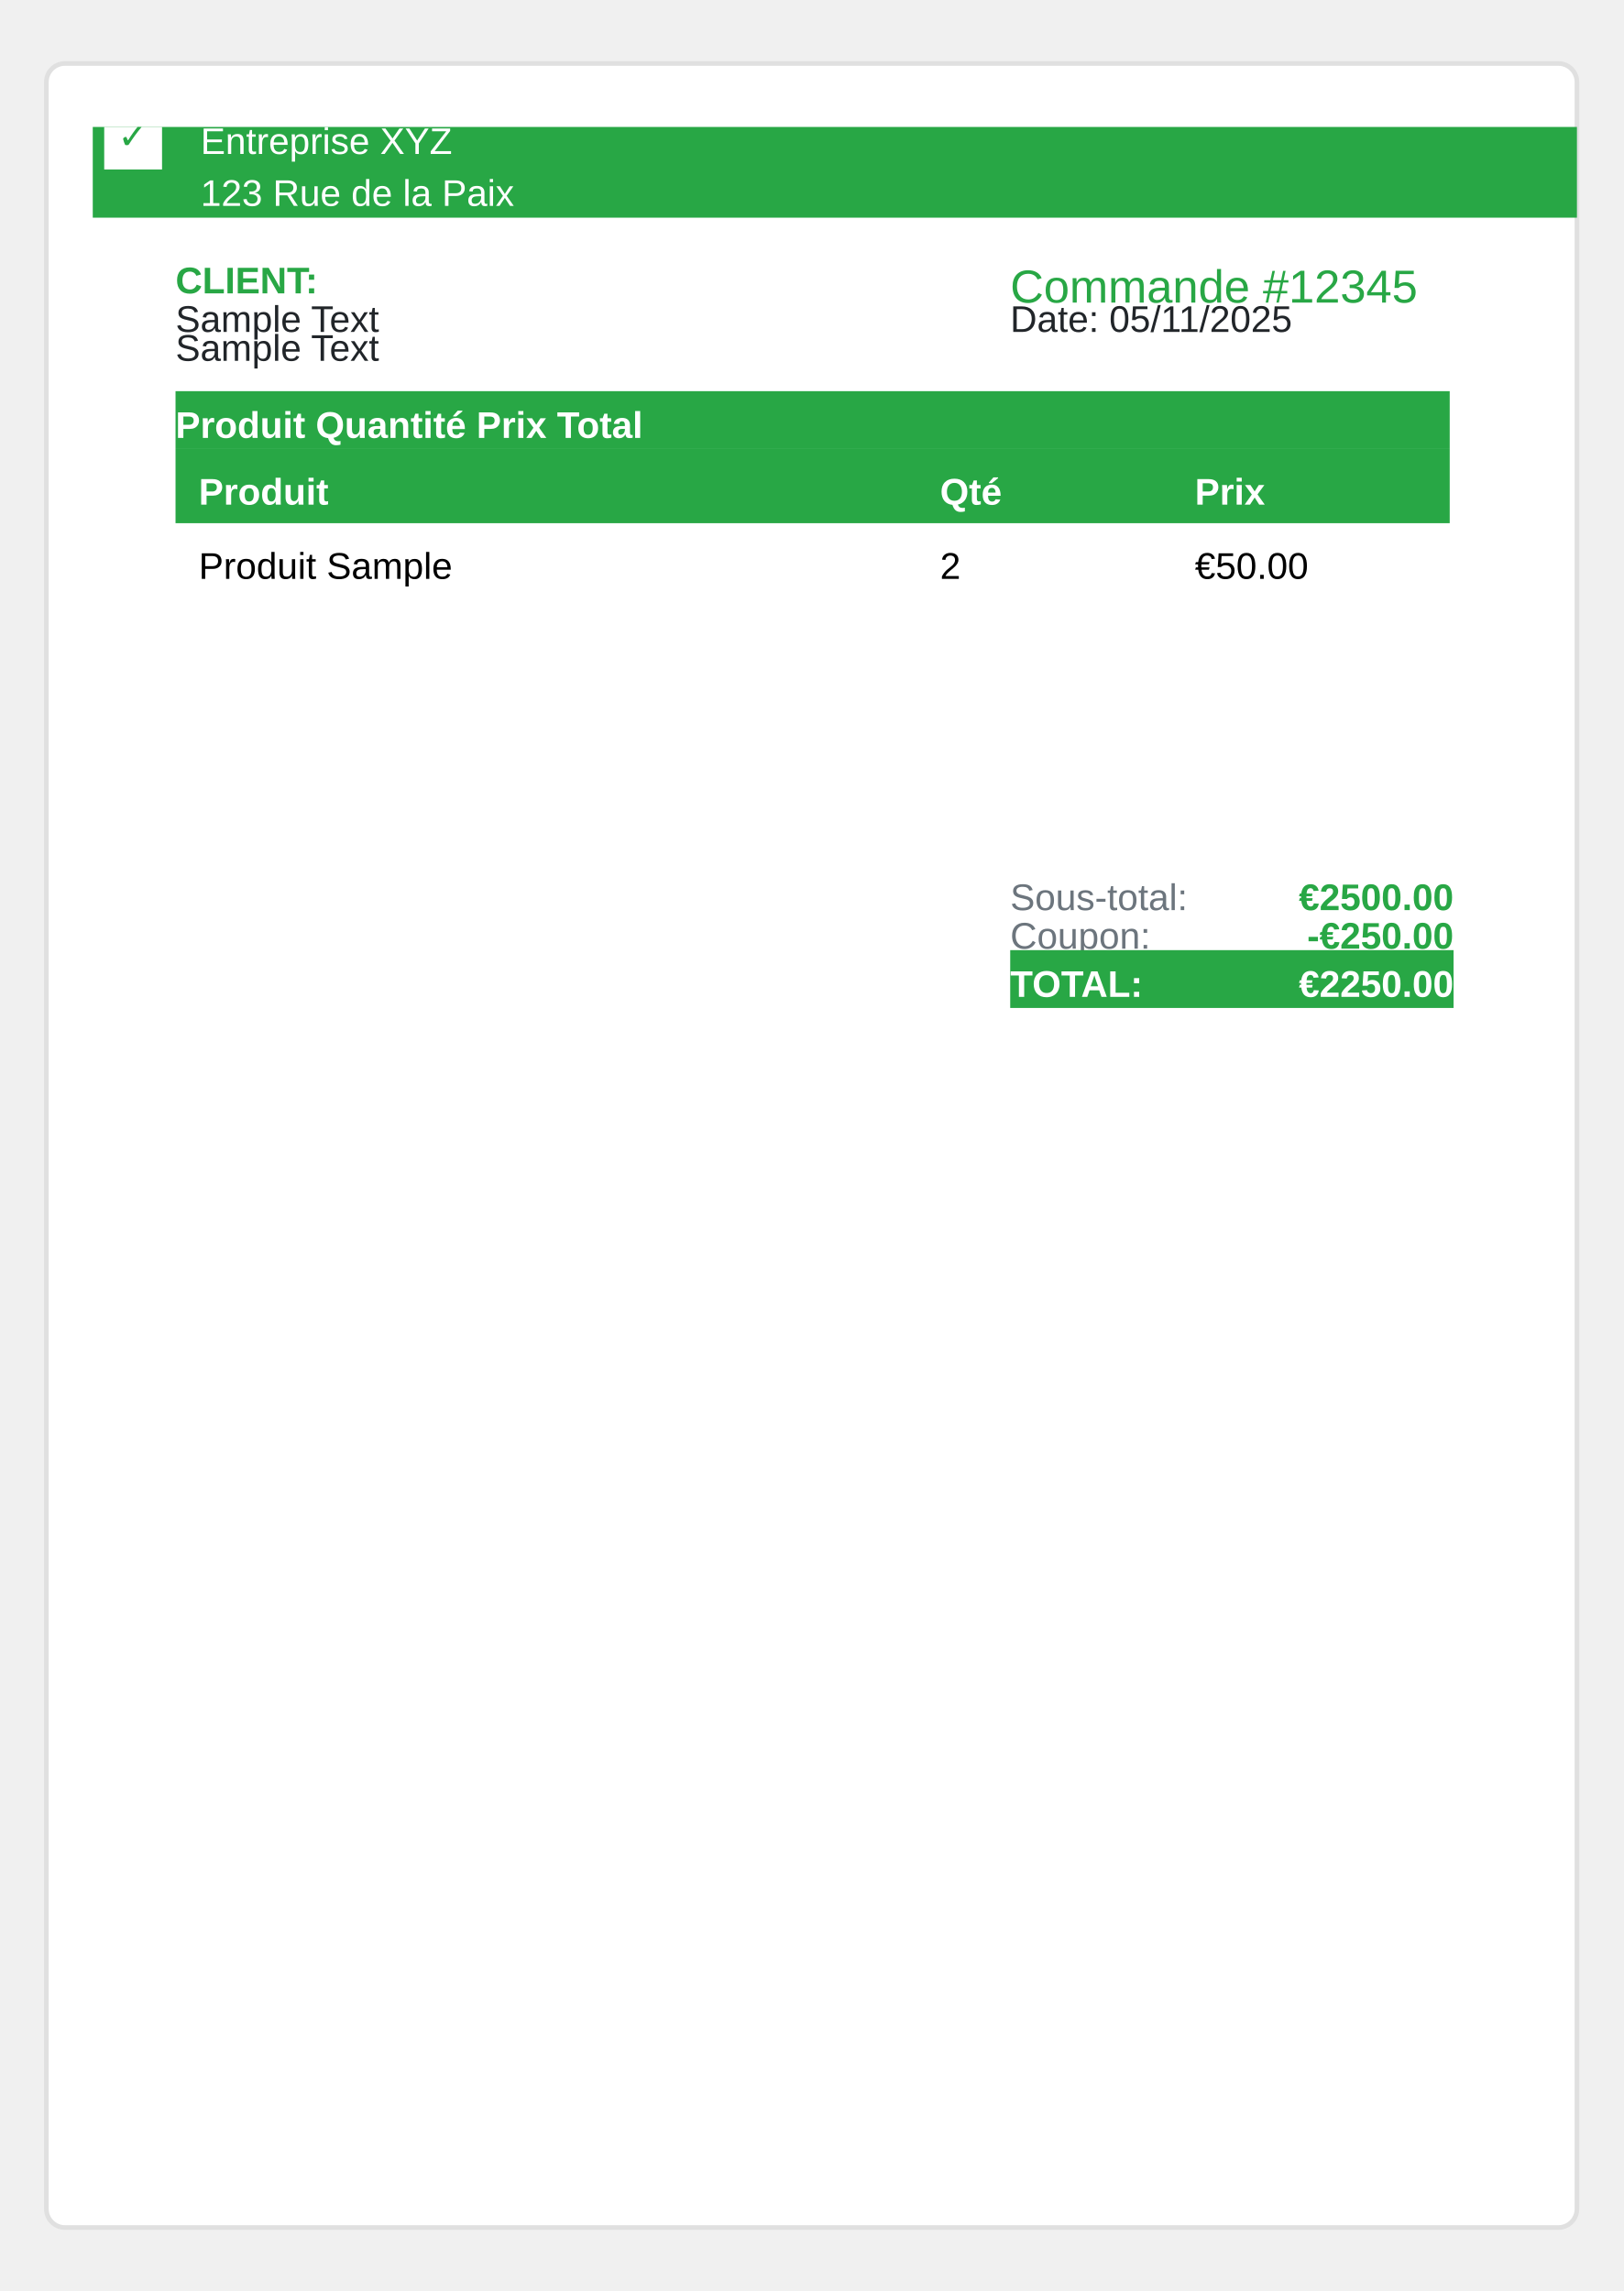
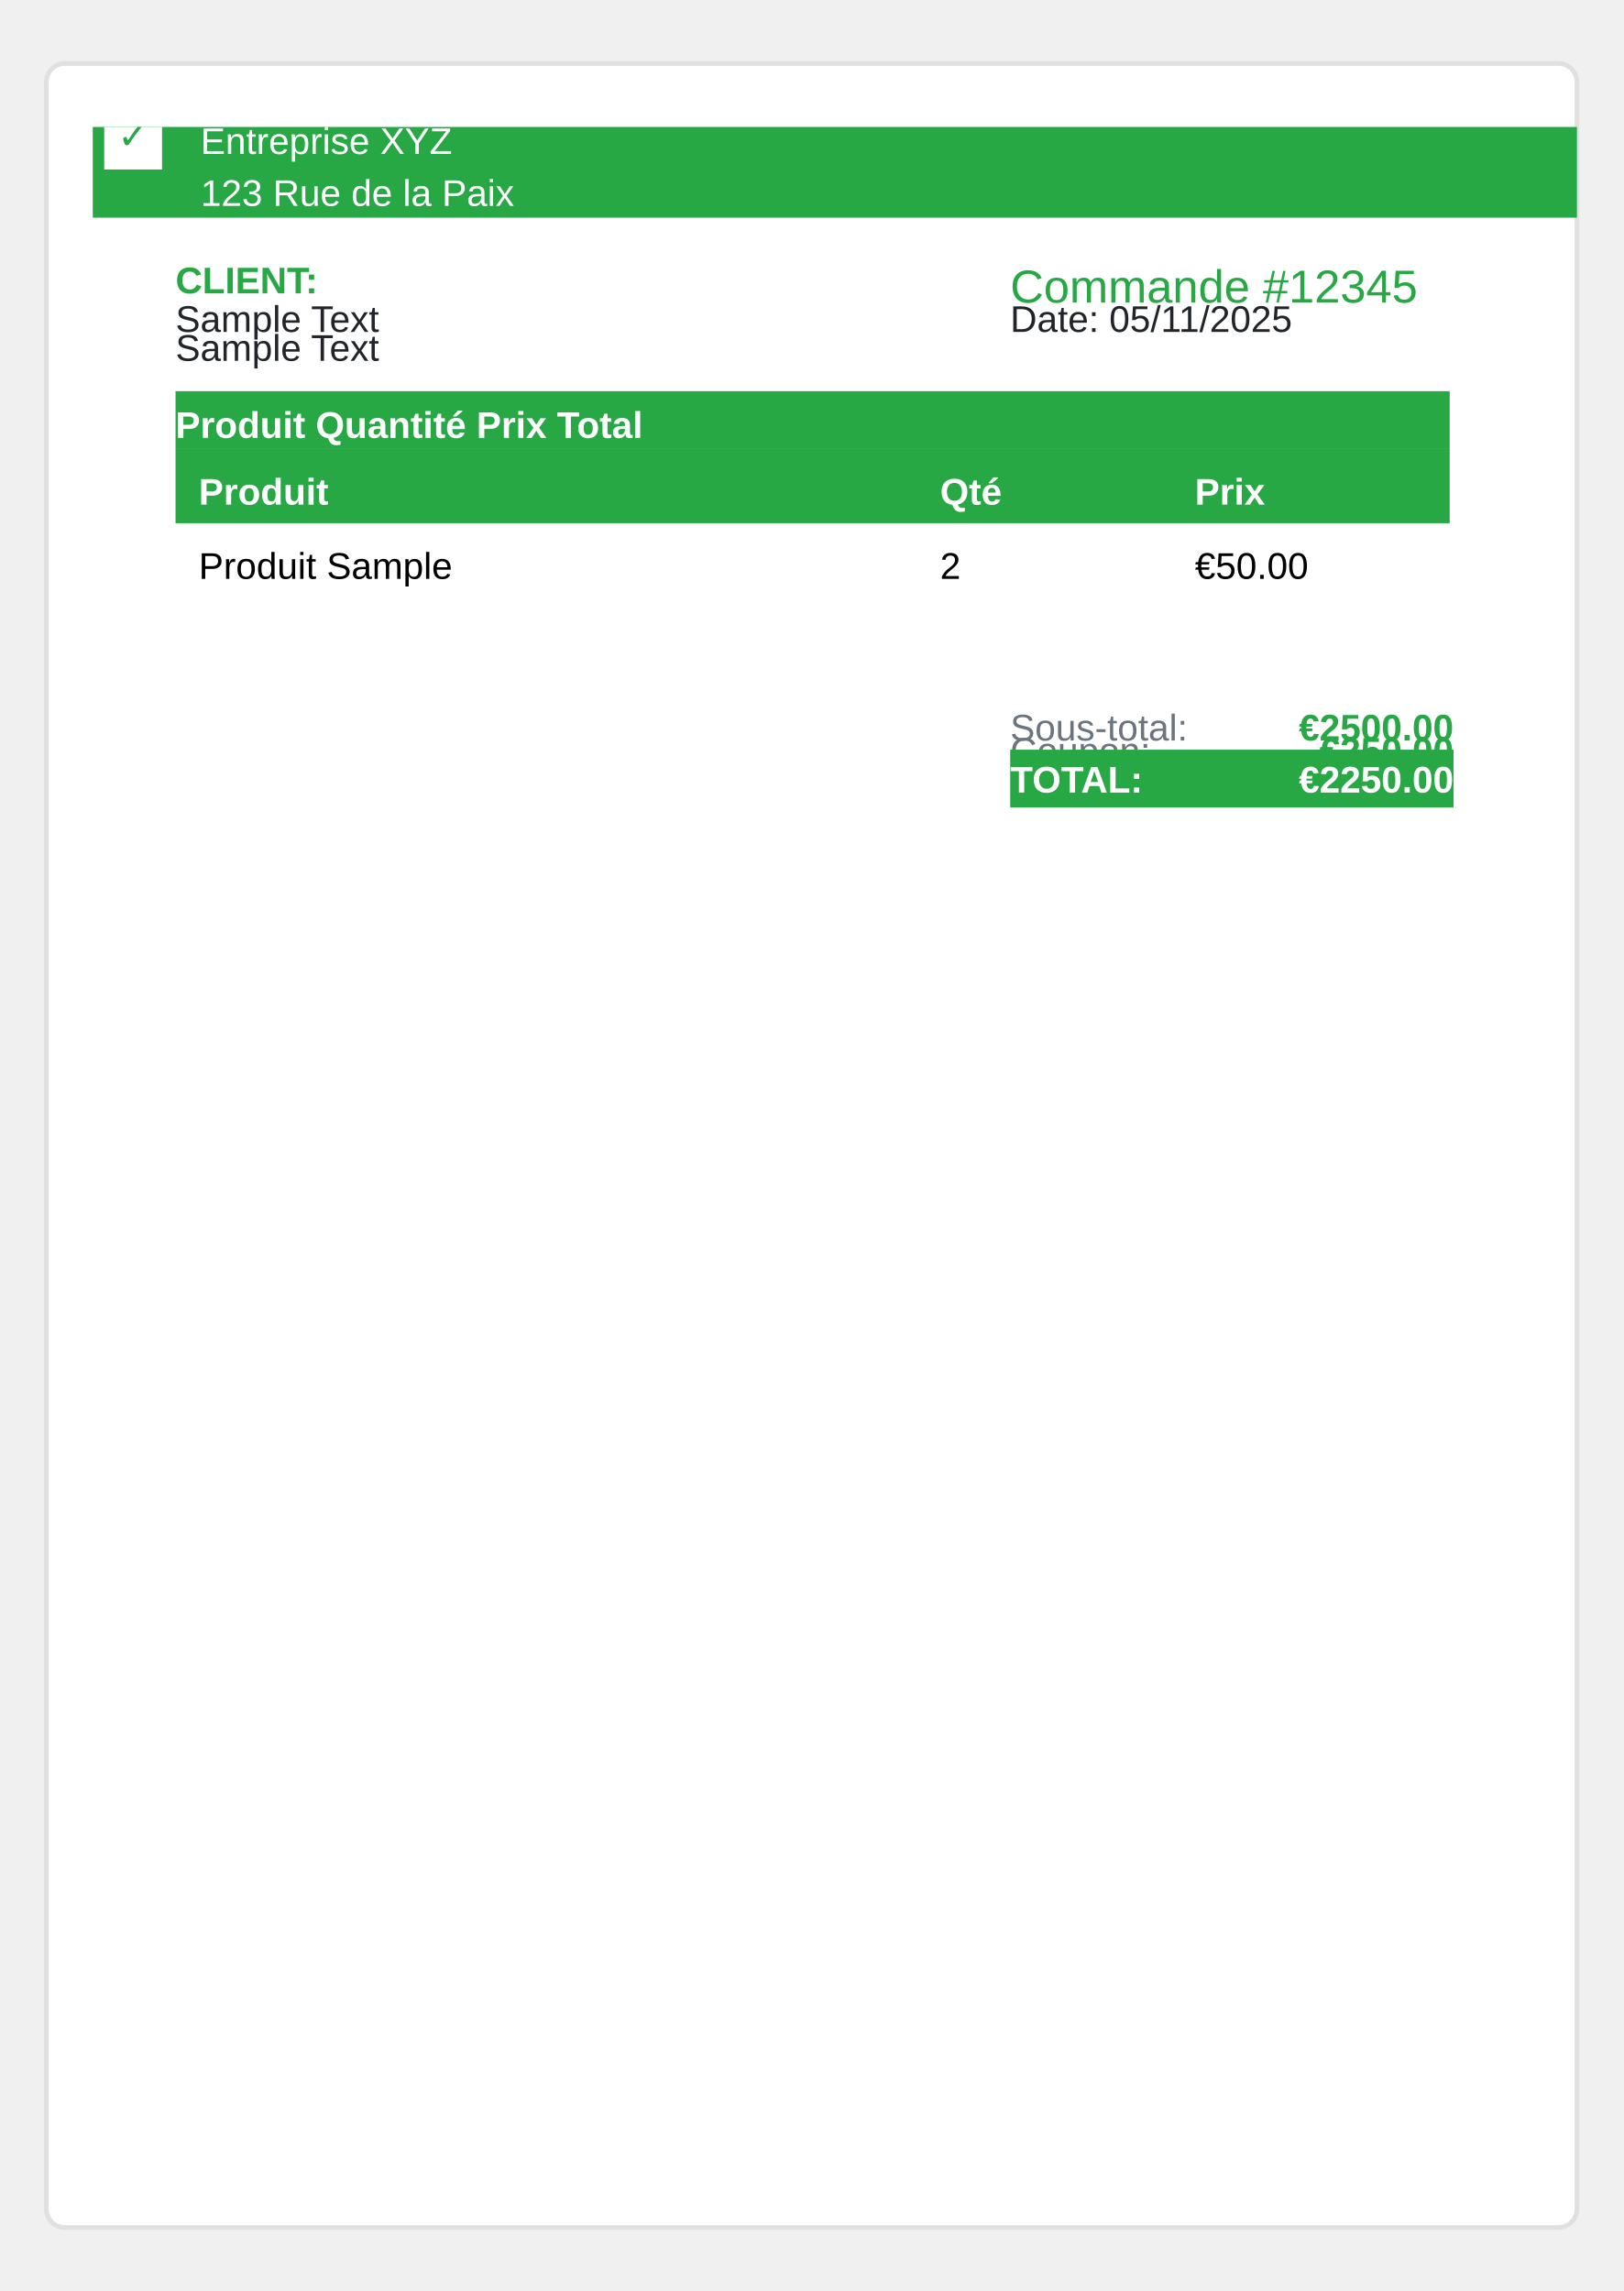
<svg xmlns="http://www.w3.org/2000/svg" width="350" height="494" viewBox="0 0 350 494">
  <rect x="12" y="15.69" width="330" height="466.62" fill="#f0f0f0" rx="4" />
  <rect x="10" y="13.69" width="330" height="466.62" fill="#ffffff" stroke="#e0e0e0" stroke-width="1" rx="4" />
  <defs>
    <clipPath id="pageClip">
      <rect x="10" y="13.69" width="330" height="466.62" />
    </clipPath>
  </defs>
  <g id="page-content" transform="translate(10,13.69)" clip-path="url(#pageClip)">
    <g id="header">
      <rect x="0" y="0" width="330" height="33.249" fill="#28a745" stroke-width="0" />
      <rect x="12.469" y="10.39" width="12.469" height="12.469" fill="#ffffff" stroke-width="0" />
      <text x="18.703" y="18.39" font-family="Arial" font-size="8" fill="#28a745" text-anchor="middle" font-weight="bold">✓</text>
      <rect x="27.846" y="70.655" width="274.723" height="12.469" fill="#28a745" stroke-width="0" />
      <text x="27.846" y="80.733" font-family="Arial" font-size="8" fill="#ffffff" text-anchor="start" font-weight="bold">Produit	Quantité	Prix	Total</text>
    </g>
    <g id="company-info">
      <text x="33.249" y="19.512" font-family="Arial" font-size="8" fill="#ffffff">Entreprise XYZ</text>
      <text x="33.249" y="30.712" font-family="Arial" font-size="8" fill="#ffffff">123 Rue de la Paix</text>
      <text x="33.249" y="41.912" font-family="Arial" font-size="8" fill="#ffffff">75001 Paris</text>
    </g>
    <g id="customer-info">
      <text x="27.846" y="49.562" font-family="Arial" font-size="8" fill="#28a745" text-anchor="start" font-weight="bold">CLIENT:</text>
      <text x="27.846" y="57.874" font-family="Arial" font-size="8" fill="#212529" text-anchor="start" font-weight="normal">Sample Text</text>
      <text x="27.846" y="64.108" font-family="Arial" font-size="8" fill="#212529" text-anchor="start" font-weight="normal">Sample Text</text>
    </g>
    <g id="order-info">
      <text x="207.809" y="51.562" font-family="Arial" font-size="10" fill="#28a745">Commande #12345</text>
      <text x="207.809" y="57.874" font-family="Arial" font-size="8" fill="#212529">Date: 05/11/2025</text>
    </g>
    <g id="products-table">
      <rect x="27.846" y="83.123" width="274.723" height="16" fill="#28a745" />
      <text x="32.846" y="95.123" font-family="Arial" font-size="8" fill="#ffffff" font-weight="bold">Produit</text>
      <text x="192.68" y="95.123" font-family="Arial" font-size="8" fill="#ffffff" font-weight="bold">Qté</text>
      <text x="247.625" y="95.123" font-family="Arial" font-size="8" fill="#ffffff" font-weight="bold">Prix</text>
      <text x="32.846" y="111.123" font-family="Arial" font-size="8" fill="#000000">Produit Sample</text>
      <text x="192.68" y="111.123" font-family="Arial" font-size="8" fill="#000000">2</text>
      <text x="247.625" y="111.123" font-family="Arial" font-size="8" fill="#000000">€50.00</text>
    </g>
    <g id="order-totals">
-       <text x="207.809" y="182.559" font-family="Arial" font-size="8" fill="#6c757d" text-anchor="start" font-weight="normal">Sous-total:</text>
-       <text x="303.401" y="182.559" font-family="Arial" font-size="8" fill="#28a745" text-anchor="end" font-weight="bold">€2500.00</text>
-       <text x="207.809" y="190.872" font-family="Arial" font-size="8" fill="#6c757d" text-anchor="start" font-weight="normal">Coupon:</text>
-       <text x="303.401" y="190.872" font-family="Arial" font-size="8" fill="#28a745" text-anchor="end" font-weight="bold">-€250.00</text>
-       <rect x="207.809" y="191.184" width="95.592" height="12.469" fill="#28a745" stroke-width="0" />
-       <text x="207.809" y="201.262" font-family="Arial" font-size="8" fill="#ffffff" text-anchor="start" font-weight="bold">TOTAL:</text>
-       <text x="303.401" y="201.262" font-family="Arial" font-size="8" fill="#ffffff" text-anchor="end" font-weight="bold">€2250.00</text>
+       <text x="207.809" y="145.985" font-family="Arial" font-size="8" fill="#6c757d" text-anchor="start" font-weight="normal">Sous-total:</text>
+       <text x="303.401" y="145.985" font-family="Arial" font-size="8" fill="#28a745" text-anchor="end" font-weight="bold">€2500.00</text>
+       <text x="207.809" y="150.972" font-family="Arial" font-size="8" fill="#6c757d" text-anchor="start" font-weight="normal">Coupon:</text>
+       <text x="303.401" y="150.972" font-family="Arial" font-size="8" fill="#28a745" text-anchor="end" font-weight="bold">-€250.00</text>
+       <rect x="207.809" y="147.96" width="95.592" height="12.469" fill="#28a745" stroke-width="0" />
+       <text x="207.809" y="157.207" font-family="Arial" font-size="8" fill="#ffffff" text-anchor="start" font-weight="bold">TOTAL:</text>
+       <text x="303.401" y="157.207" font-family="Arial" font-size="8" fill="#ffffff" text-anchor="end" font-weight="bold">€2250.00</text>
    </g>
    <g id="footer">
    </g>
  </g>
</svg>
